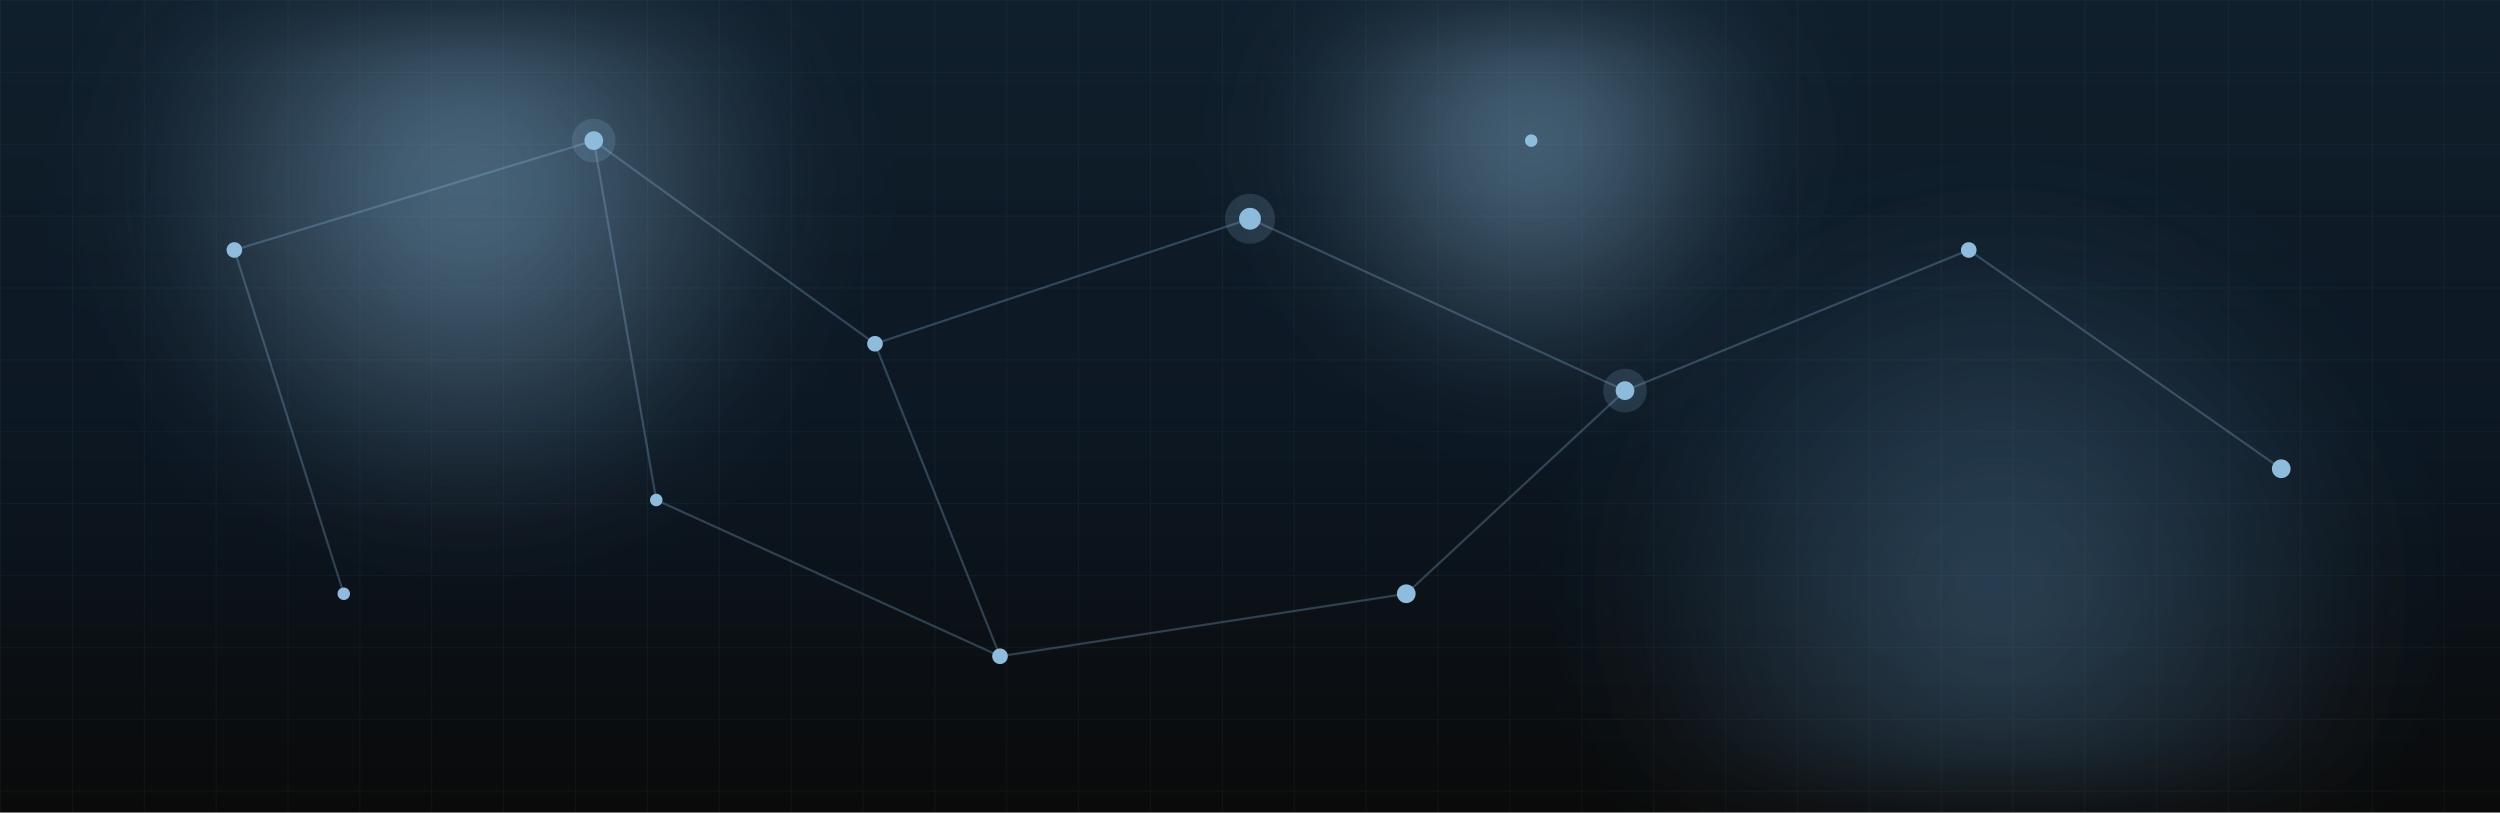
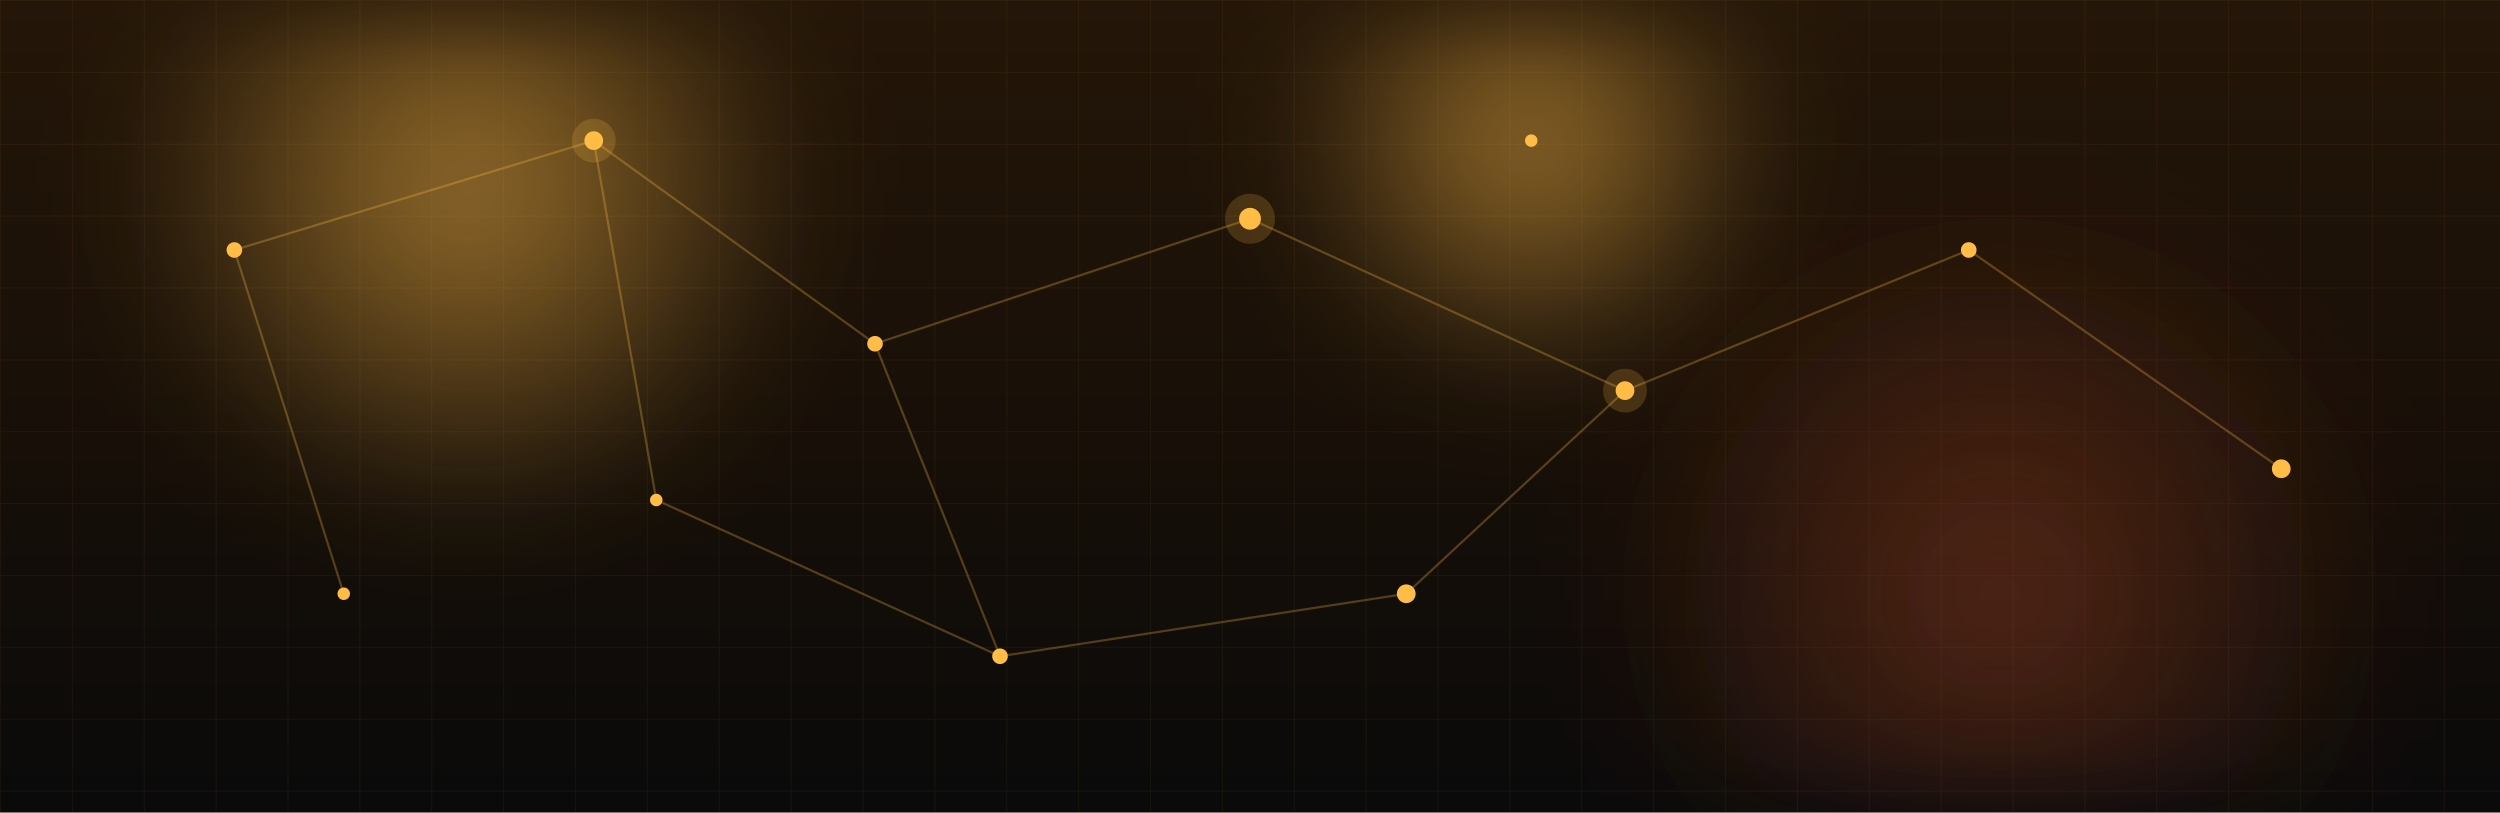
<svg xmlns="http://www.w3.org/2000/svg" viewBox="0 0 1600 520" preserveAspectRatio="xMidYMid slice">
  <defs>
    <linearGradient id="bg" x1="0" y1="0" x2="0" y2="1">
-       <stop offset="0%" stop-color="#101f2c" />
-       <stop offset="55%" stop-color="#0c1722" />
+       <stop offset="0%" stop-color="#241608" />
+       <stop offset="55%" stop-color="#170f08" />
      <stop offset="100%" stop-color="#0A0A0A" />
    </linearGradient>
    <radialGradient id="glowA" cx="50%" cy="50%" r="50%">
-       <stop offset="0%" stop-color="#8FBCDD" stop-opacity="0.55" />
-       <stop offset="100%" stop-color="#8FBCDD" stop-opacity="0" />
+       <stop offset="0%" stop-color="#FFBD47" stop-opacity="0.55" />
+       <stop offset="100%" stop-color="#FFBD47" stop-opacity="0" />
    </radialGradient>
    <radialGradient id="glowB" cx="50%" cy="50%" r="50%">
-       <stop offset="0%" stop-color="#5e93ba" stop-opacity="0.4" />
-       <stop offset="100%" stop-color="#5e93ba" stop-opacity="0" />
+       <stop offset="0%" stop-color="#B64926" stop-opacity="0.4" />
+       <stop offset="100%" stop-color="#B64926" stop-opacity="0" />
    </radialGradient>
    <filter id="soft" x="-50%" y="-50%" width="200%" height="200%">
      <feGaussianBlur stdDeviation="38" />
    </filter>
    <pattern id="grid" width="46" height="46" patternUnits="userSpaceOnUse">
-       <path d="M46 0H0V46" fill="none" stroke="#8FBCDD" stroke-opacity="0.06" stroke-width="1" />
+       <path d="M46 0H0V46" fill="none" stroke="#FFBD47" stroke-opacity="0.06" stroke-width="1" />
    </pattern>
  </defs>
  <rect width="1600" height="520" fill="url(#bg)" />
  <rect width="1600" height="520" fill="url(#grid)" />
  <circle cx="300" cy="120" r="220" fill="url(#glowA)" filter="url(#soft)" />
  <circle cx="1280" cy="380" r="260" fill="url(#glowB)" filter="url(#soft)" />
  <circle cx="980" cy="90" r="160" fill="url(#glowA)" filter="url(#soft)" />
-   <g stroke="#8FBCDD" stroke-opacity="0.28" stroke-width="1.4">
+   <g stroke="#FFBD47" stroke-opacity="0.28" stroke-width="1.4">
    <line x1="150" y1="160" x2="380" y2="90" />
    <line x1="380" y1="90" x2="560" y2="220" />
    <line x1="560" y1="220" x2="800" y2="140" />
    <line x1="800" y1="140" x2="1040" y2="250" />
    <line x1="1040" y1="250" x2="1260" y2="160" />
    <line x1="1260" y1="160" x2="1460" y2="300" />
    <line x1="560" y1="220" x2="640" y2="420" />
    <line x1="640" y1="420" x2="900" y2="380" />
    <line x1="900" y1="380" x2="1040" y2="250" />
    <line x1="380" y1="90" x2="420" y2="320" />
    <line x1="420" y1="320" x2="640" y2="420" />
    <line x1="150" y1="160" x2="220" y2="380" />
  </g>
-   <g fill="#8FBCDD">
+   <g fill="#FFBD47">
    <circle cx="150" cy="160" r="5" />
    <circle cx="380" cy="90" r="6" />
    <circle cx="560" cy="220" r="5" />
    <circle cx="800" cy="140" r="7" />
    <circle cx="1040" cy="250" r="6" />
    <circle cx="1260" cy="160" r="5" />
    <circle cx="1460" cy="300" r="6" />
    <circle cx="640" cy="420" r="5" />
    <circle cx="900" cy="380" r="6" />
    <circle cx="420" cy="320" r="4" />
    <circle cx="220" cy="380" r="4" />
    <circle cx="980" cy="90" r="4" />
  </g>
-   <g fill="#8FBCDD" fill-opacity="0.18">
+   <g fill="#FFBD47" fill-opacity="0.18">
    <circle cx="800" cy="140" r="16" />
    <circle cx="380" cy="90" r="14" />
    <circle cx="1040" cy="250" r="14" />
  </g>
</svg>
